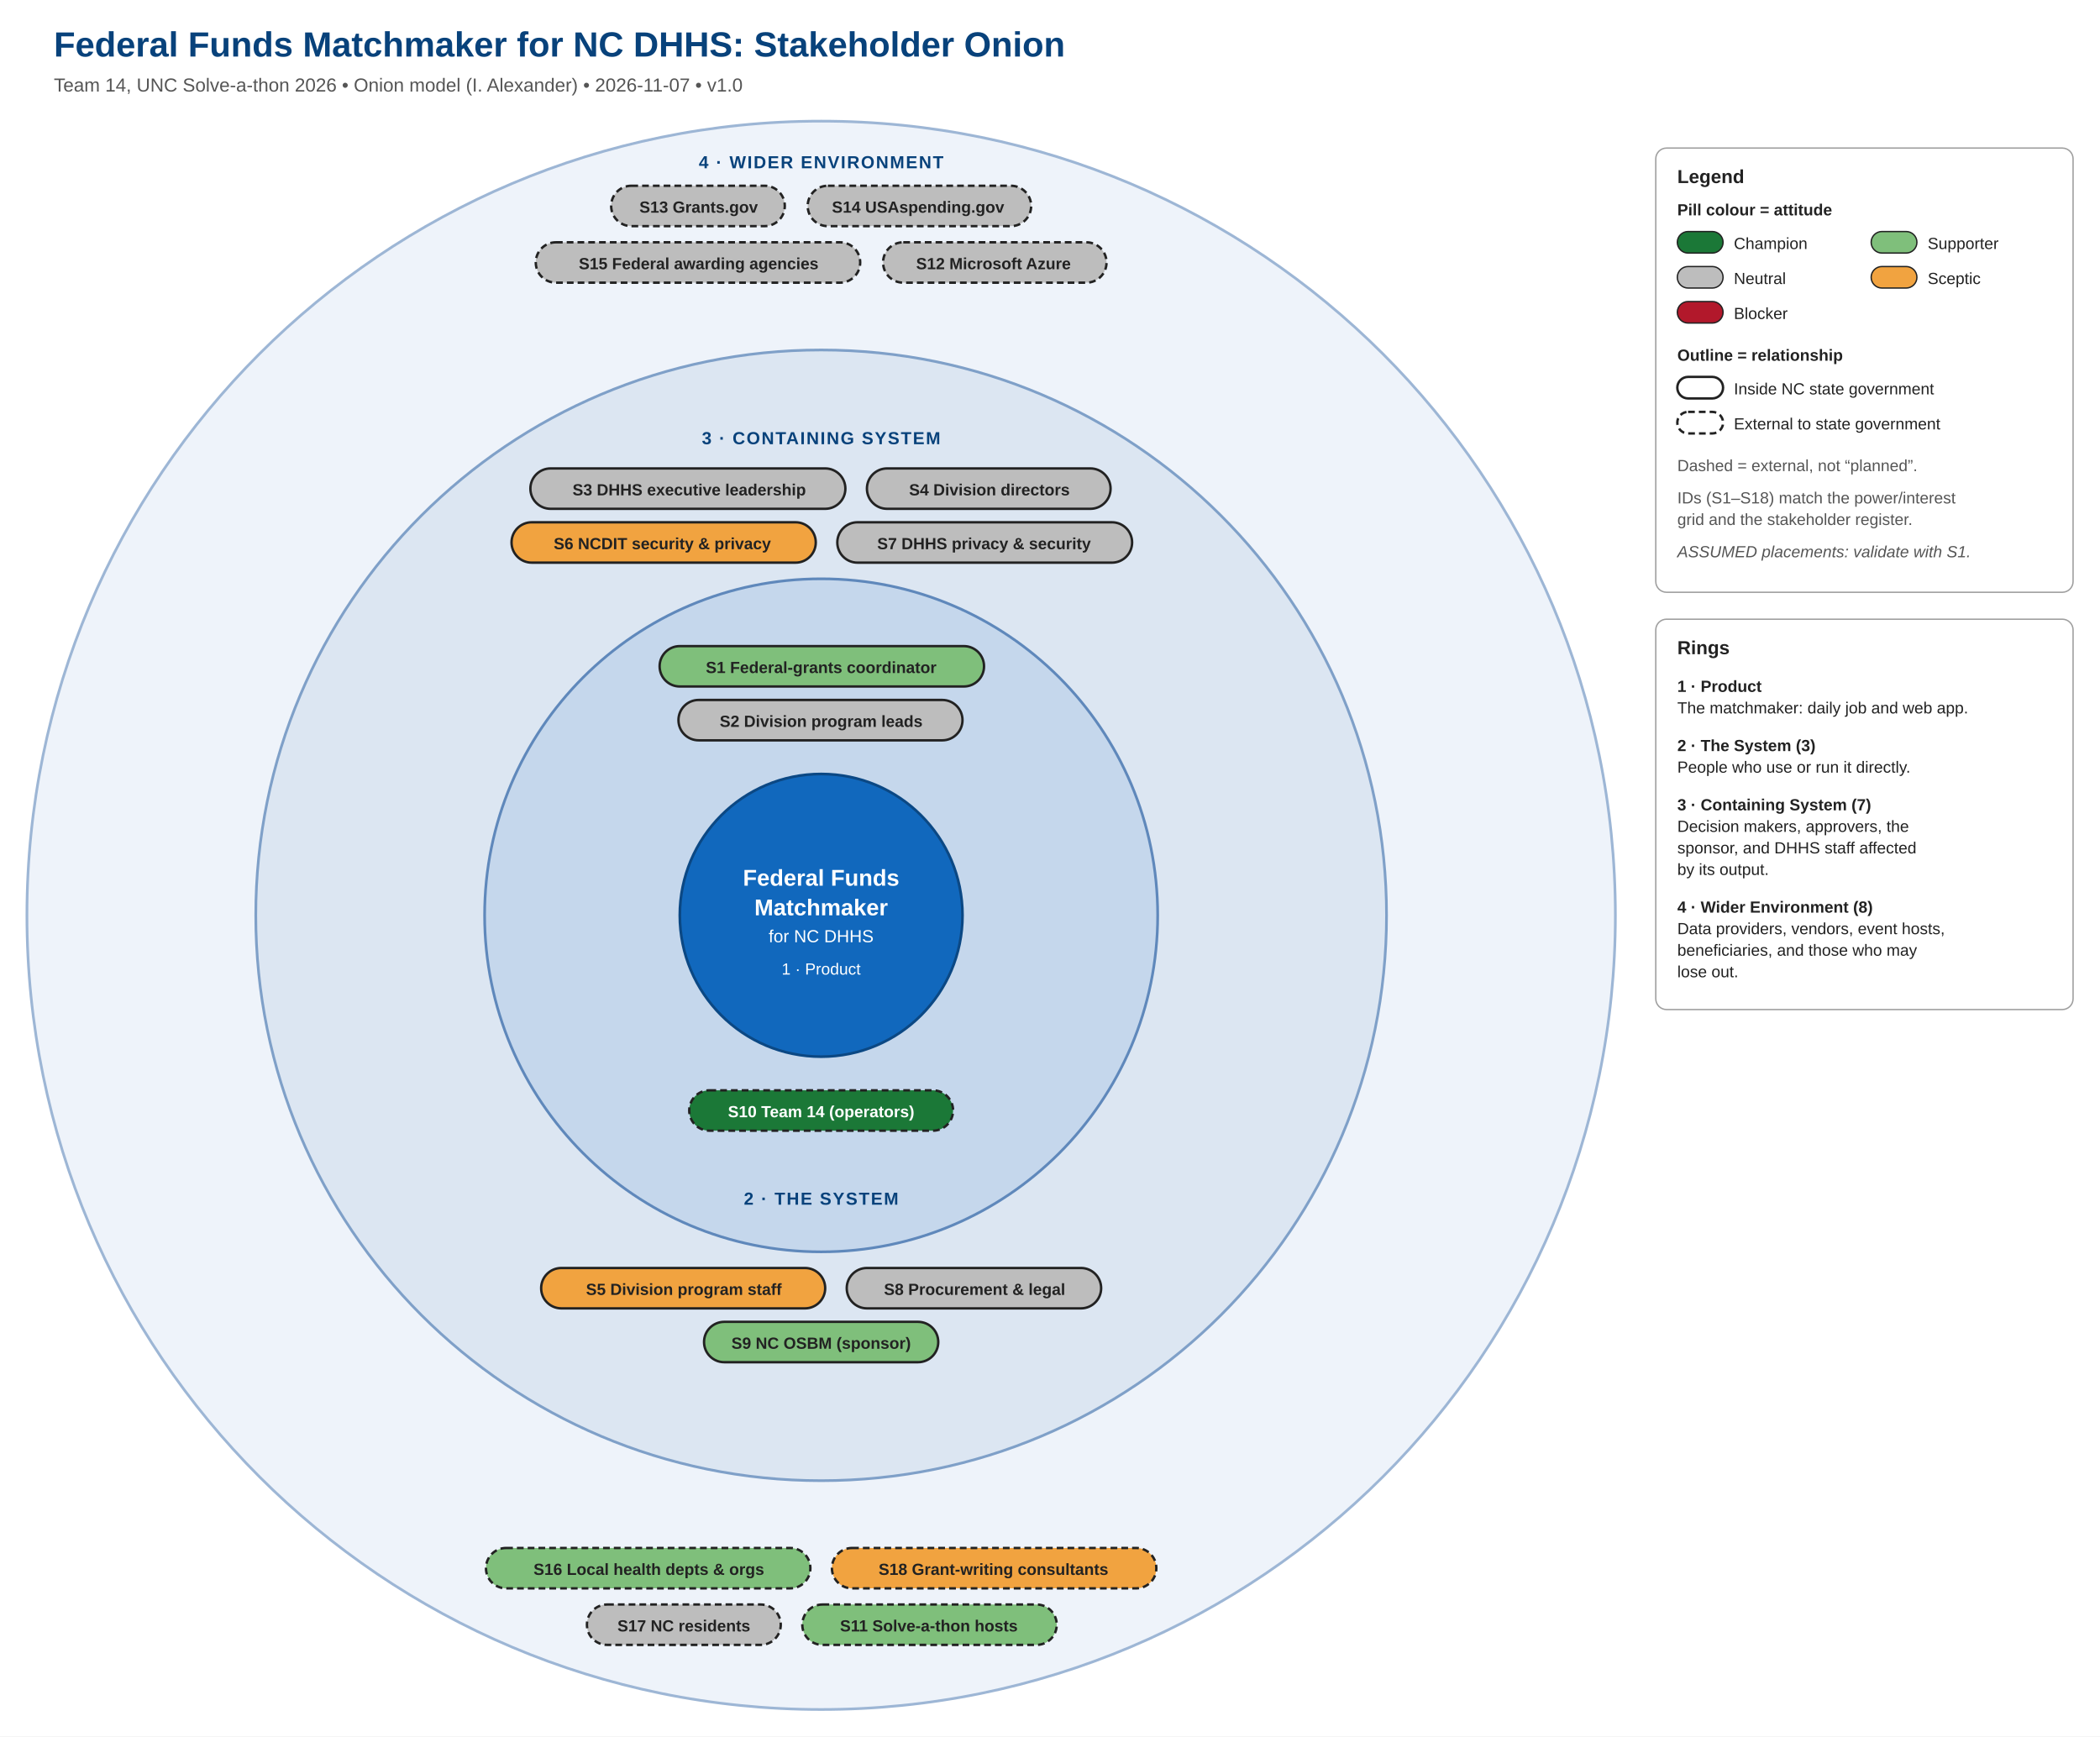
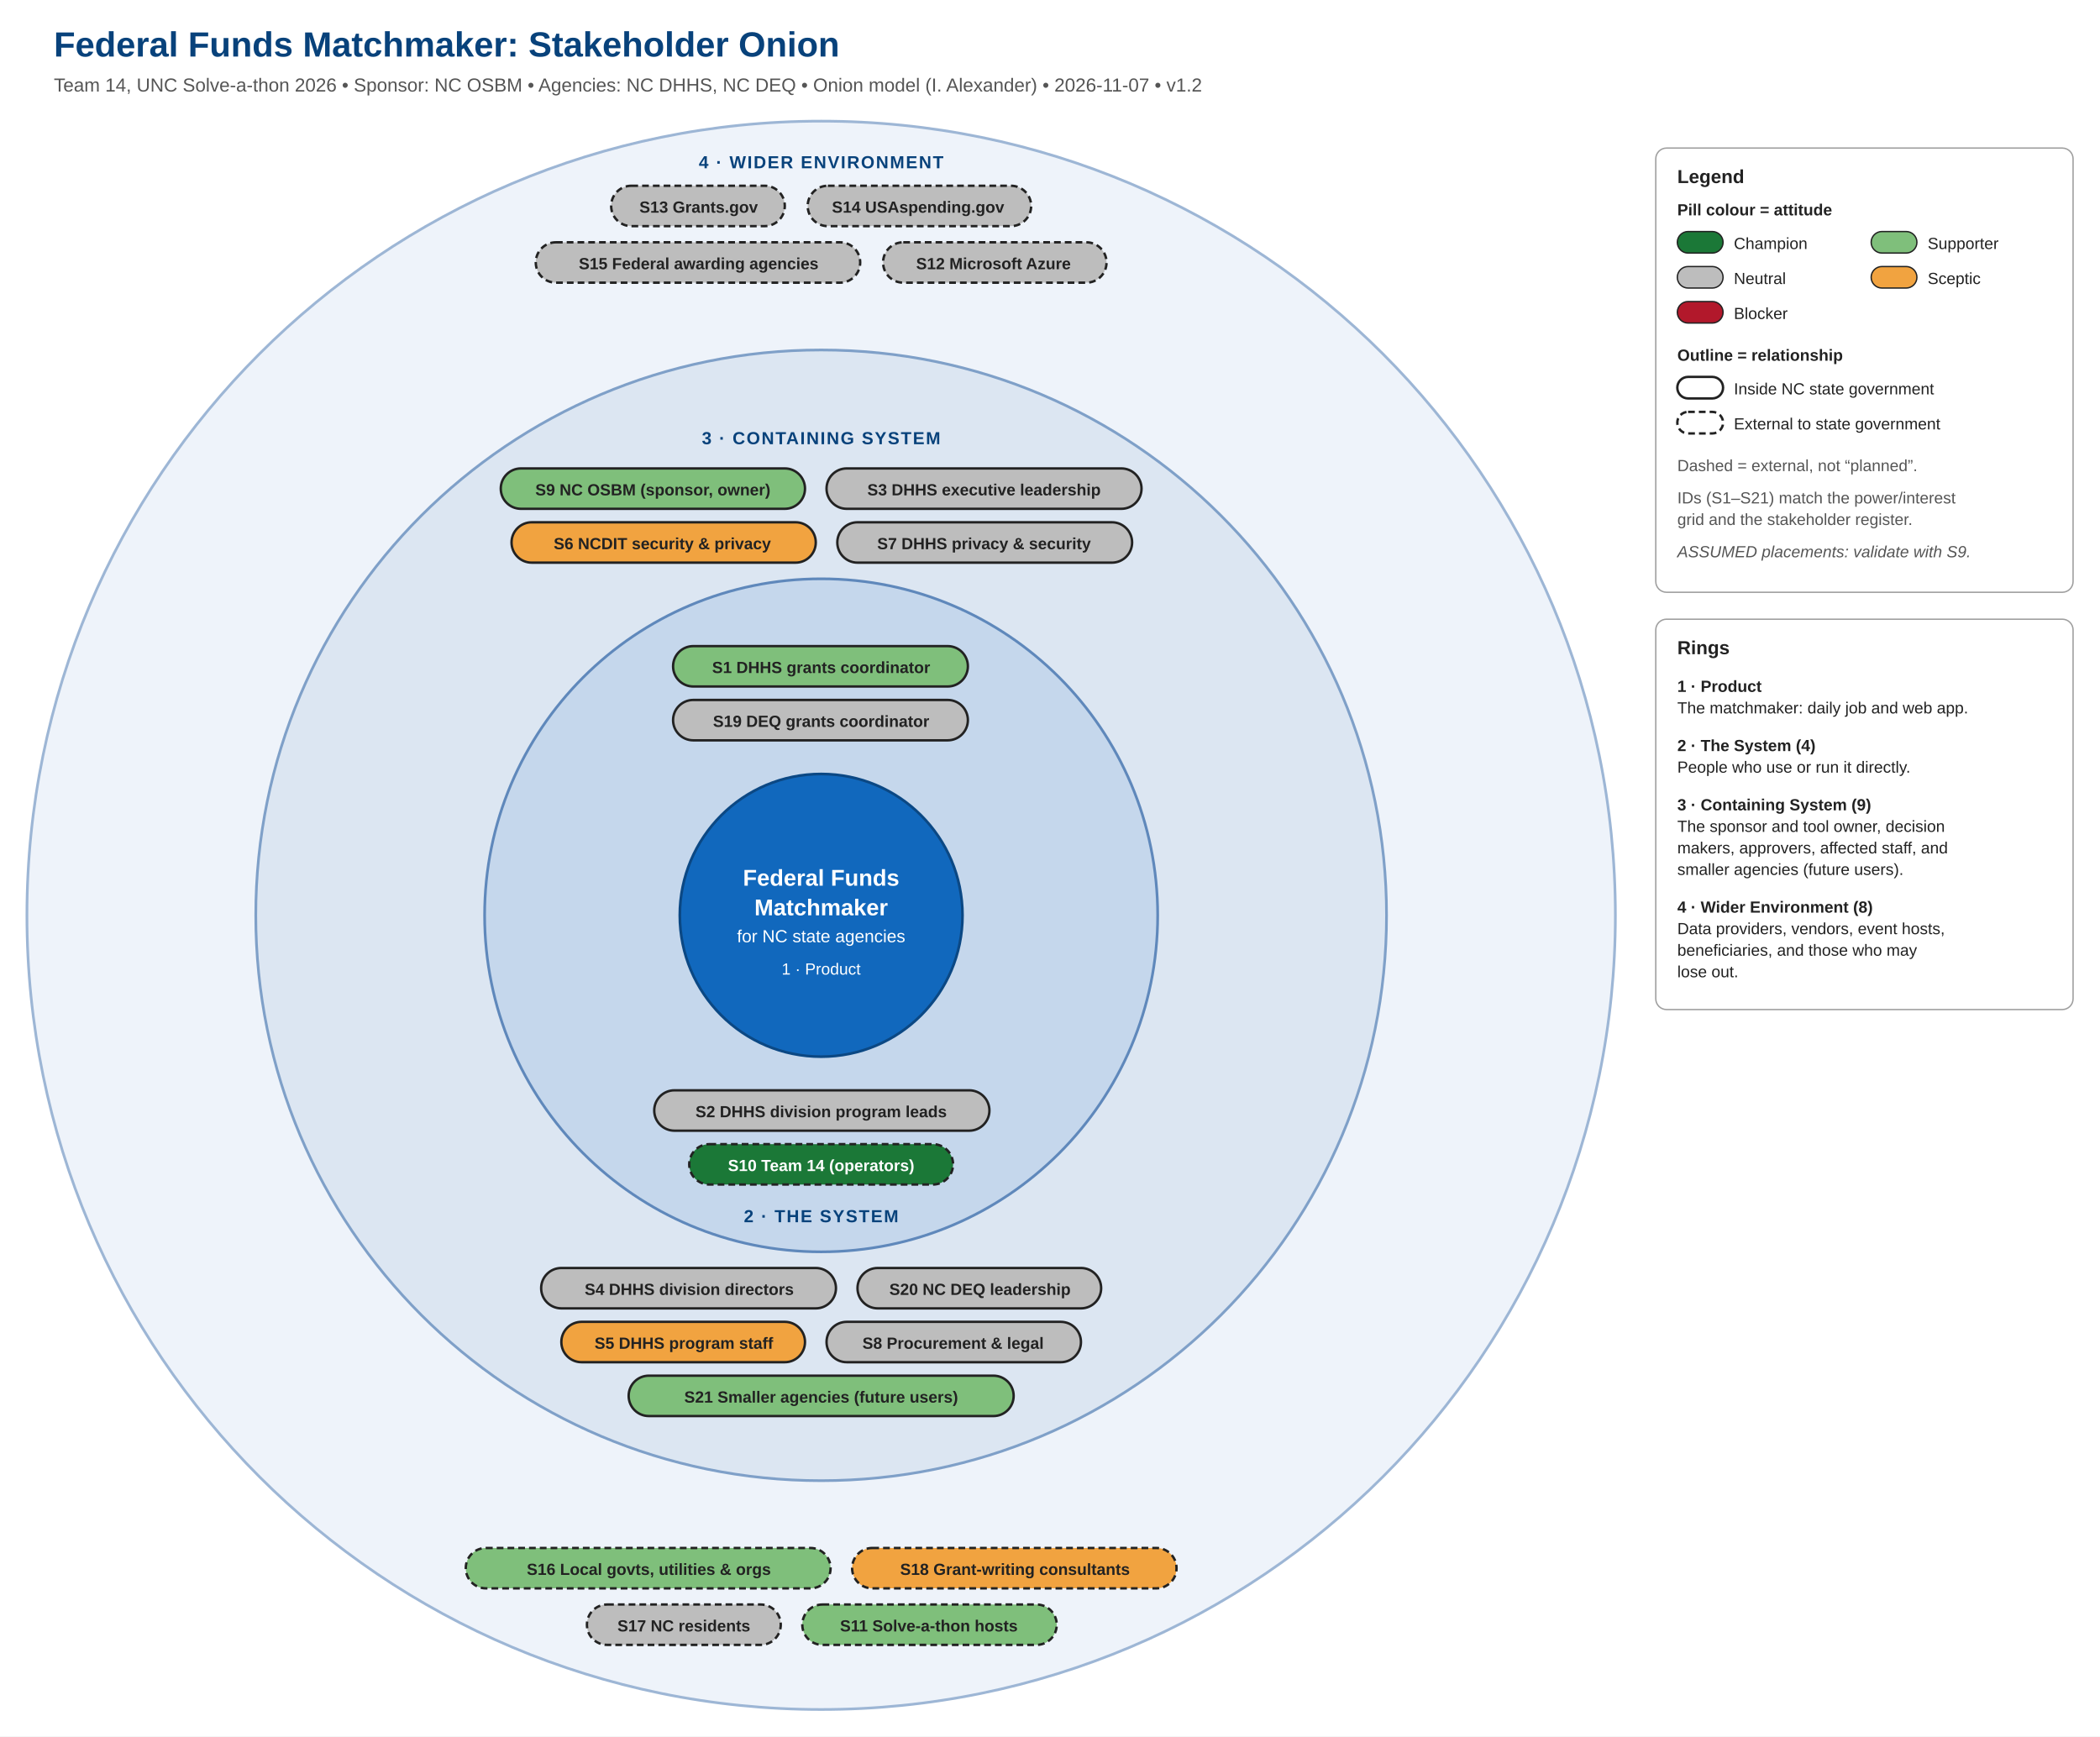
<svg xmlns="http://www.w3.org/2000/svg" version="1.1" viewBox="0 0 1560 1290" width="1560" height="1290" role="img" aria-labelledby="t d" font-family="Segoe UI, Arial, Helvetica, sans-serif">
  <rect width="1560" height="1290" fill="#FFF" />
-   <text x="40" y="42" font-size="26" font-weight="700" fill="#08427B">Federal Funds Matchmaker for NC DHHS: Stakeholder Onion</text>
-   <text x="40" y="68" font-size="14" fill="#555">Team 14, UNC Solve-a-thon 2026 • Onion model (I. Alexander) • 2026-11-07 • v1.0</text>
+   <text x="40" y="42" font-size="26" font-weight="700" fill="#08427B">Federal Funds Matchmaker: Stakeholder Onion</text>
+   <text x="40" y="68" font-size="14" fill="#555">Team 14, UNC Solve-a-thon 2026 • Sponsor: NC OSBM • Agencies: NC DHHS, NC DEQ • Onion model (I. Alexander) • 2026-11-07 • v1.2</text>
  <circle cx="610" cy="680" r="590" fill="#EEF3FA" stroke="#9DB6D5" stroke-width="2" />
  <circle cx="610" cy="680" r="420" fill="#DCE6F2" stroke="#7FA0C8" stroke-width="2" />
  <circle cx="610" cy="680" r="250" fill="#C5D7EC" stroke="#5F88BB" stroke-width="2" />
  <circle cx="610" cy="680" r="105" fill="#1168BD" stroke="#0B4884" stroke-width="2" />
  <g font-size="13" font-weight="700" fill="#08427B" text-anchor="middle" letter-spacing="1">
    <text x="610" y="125">4 · WIDER ENVIRONMENT</text>
    <text x="610" y="330">3 · CONTAINING SYSTEM</text>
-     <text x="610" y="895">2 · THE SYSTEM</text>
+     <text x="610" y="908">2 · THE SYSTEM</text>
  </g>
  <text x="610" y="658" font-size="17" font-weight="700" fill="#FFF" text-anchor="middle">Federal Funds</text>
  <text x="610" y="680" font-size="17" font-weight="700" fill="#FFF" text-anchor="middle">Matchmaker</text>
-   <text x="610" y="700" font-size="13" fill="#FFF" text-anchor="middle">for NC DHHS</text>
+   <text x="610" y="700" font-size="13" fill="#FFF" text-anchor="middle">for NC state agencies</text>
  <text x="610" y="724" font-size="12" fill="#FFF" text-anchor="middle">1 · Product</text>
  <g font-size="12" font-weight="600" text-anchor="middle">
-     <rect x="490" y="480" width="241" height="30" rx="15" fill="#7FBF7B" stroke="#222" stroke-width="1.8" />
-     <text x="610" y="500" fill="#222">S1 Federal-grants coordinator</text>
-     <rect x="504" y="520" width="211" height="30" rx="15" fill="#BDBDBD" stroke="#222" stroke-width="1.8" />
-     <text x="610" y="540" fill="#222">S2 Division program leads</text>
-     <rect x="512" y="810" width="196" height="30" rx="15" fill="#1B7837" stroke="#222" stroke-width="1.8" stroke-dasharray="5 3" />
-     <text x="610" y="830" fill="#FFF">S10 Team 14 (operators)</text>
-     <rect x="394" y="348" width="234" height="30" rx="15" fill="#BDBDBD" stroke="#222" stroke-width="1.8" />
-     <text x="512" y="368" fill="#222">S3 DHHS executive leadership</text>
-     <rect x="644" y="348" width="181" height="30" rx="15" fill="#BDBDBD" stroke="#222" stroke-width="1.8" />
-     <text x="735" y="368" fill="#222">S4 Division directors</text>
+     <rect x="500" y="480" width="219" height="30" rx="15" fill="#7FBF7B" stroke="#222" stroke-width="1.8" />
+     <text x="610" y="500" fill="#222">S1 DHHS grants coordinator</text>
+     <rect x="500" y="520" width="219" height="30" rx="15" fill="#BDBDBD" stroke="#222" stroke-width="1.8" />
+     <text x="610" y="540" fill="#222">S19 DEQ grants coordinator</text>
+     <rect x="486" y="810" width="249" height="30" rx="15" fill="#BDBDBD" stroke="#222" stroke-width="1.8" />
+     <text x="610" y="830" fill="#222">S2 DHHS division program leads</text>
+     <rect x="512" y="850" width="196" height="30" rx="15" fill="#1B7837" stroke="#222" stroke-width="1.8" stroke-dasharray="5 3" />
+     <text x="610" y="870" fill="#FFF">S10 Team 14 (operators)</text>
+     <rect x="372" y="348" width="226" height="30" rx="15" fill="#7FBF7B" stroke="#222" stroke-width="1.8" />
+     <text x="485" y="368" fill="#222">S9 NC OSBM (sponsor, owner)</text>
+     <rect x="614" y="348" width="234" height="30" rx="15" fill="#BDBDBD" stroke="#222" stroke-width="1.8" />
+     <text x="731" y="368" fill="#222">S3 DHHS executive leadership</text>
    <rect x="380" y="388" width="226" height="30" rx="15" fill="#F1A340" stroke="#222" stroke-width="1.8" />
    <text x="492" y="408" fill="#222">S6 NCDIT security &amp; privacy</text>
    <rect x="622" y="388" width="219" height="30" rx="15" fill="#BDBDBD" stroke="#222" stroke-width="1.8" />
    <text x="731" y="408" fill="#222">S7 DHHS privacy &amp; security</text>
-     <rect x="402" y="942" width="211" height="30" rx="15" fill="#F1A340" stroke="#222" stroke-width="1.8" />
-     <text x="508" y="962" fill="#222">S5 Division program staff</text>
-     <rect x="629" y="942" width="189" height="30" rx="15" fill="#BDBDBD" stroke="#222" stroke-width="1.8" />
-     <text x="724" y="962" fill="#222">S8 Procurement &amp; legal</text>
-     <rect x="523" y="982" width="174" height="30" rx="15" fill="#7FBF7B" stroke="#222" stroke-width="1.8" />
-     <text x="610" y="1002" fill="#222">S9 NC OSBM (sponsor)</text>
+     <rect x="402" y="942" width="219" height="30" rx="15" fill="#BDBDBD" stroke="#222" stroke-width="1.8" />
+     <text x="512" y="962" fill="#222">S4 DHHS division directors</text>
+     <rect x="637" y="942" width="181" height="30" rx="15" fill="#BDBDBD" stroke="#222" stroke-width="1.8" />
+     <text x="728" y="962" fill="#222">S20 NC DEQ leadership</text>
+     <rect x="417" y="982" width="181" height="30" rx="15" fill="#F1A340" stroke="#222" stroke-width="1.8" />
+     <text x="508" y="1002" fill="#222">S5 DHHS program staff</text>
+     <rect x="614" y="982" width="189" height="30" rx="15" fill="#BDBDBD" stroke="#222" stroke-width="1.8" />
+     <text x="708" y="1002" fill="#222">S8 Procurement &amp; legal</text>
+     <rect x="467" y="1022" width="286" height="30" rx="15" fill="#7FBF7B" stroke="#222" stroke-width="1.8" />
+     <text x="610" y="1042" fill="#222">S21 Smaller agencies (future users)</text>
    <rect x="454" y="138" width="129" height="30" rx="15" fill="#BDBDBD" stroke="#222" stroke-width="1.8" stroke-dasharray="5 3" />
    <text x="519" y="158" fill="#222">S13 Grants.gov</text>
    <rect x="600" y="138" width="166" height="30" rx="15" fill="#BDBDBD" stroke="#222" stroke-width="1.8" stroke-dasharray="5 3" />
    <text x="682" y="158" fill="#222">S14 USAspending.gov</text>
    <rect x="398" y="180" width="241" height="30" rx="15" fill="#BDBDBD" stroke="#222" stroke-width="1.8" stroke-dasharray="5 3" />
    <text x="519" y="200" fill="#222">S15 Federal awarding agencies</text>
    <rect x="656" y="180" width="166" height="30" rx="15" fill="#BDBDBD" stroke="#222" stroke-width="1.8" stroke-dasharray="5 3" />
    <text x="738" y="200" fill="#222">S12 Microsoft Azure</text>
-     <rect x="361" y="1150" width="241" height="30" rx="15" fill="#7FBF7B" stroke="#222" stroke-width="1.8" stroke-dasharray="5 3" />
-     <text x="482" y="1170" fill="#222">S16 Local health depts &amp; orgs</text>
-     <rect x="618" y="1150" width="241" height="30" rx="15" fill="#F1A340" stroke="#222" stroke-width="1.8" stroke-dasharray="5 3" />
-     <text x="738" y="1170" fill="#222">S18 Grant-writing consultants</text>
+     <rect x="346" y="1150" width="271" height="30" rx="15" fill="#7FBF7B" stroke="#222" stroke-width="1.8" stroke-dasharray="5 3" />
+     <text x="482" y="1170" fill="#222">S16 Local govts, utilities &amp; orgs</text>
+     <rect x="633" y="1150" width="241" height="30" rx="15" fill="#F1A340" stroke="#222" stroke-width="1.8" stroke-dasharray="5 3" />
+     <text x="754" y="1170" fill="#222">S18 Grant-writing consultants</text>
    <rect x="436" y="1192" width="144" height="30" rx="15" fill="#BDBDBD" stroke="#222" stroke-width="1.8" stroke-dasharray="5 3" />
    <text x="508" y="1212" fill="#222">S17 NC residents</text>
    <rect x="596" y="1192" width="189" height="30" rx="15" fill="#7FBF7B" stroke="#222" stroke-width="1.8" stroke-dasharray="5 3" />
    <text x="690" y="1212" fill="#222">S11 Solve-a-thon hosts</text>
  </g>
  <rect x="1230" y="110" width="310" height="330" rx="8" fill="#FFF" stroke="#9E9E9E" />
  <text x="1246" y="136" font-size="14" font-weight="700" fill="#222">Legend</text>
  <g font-size="12" fill="#222">
    <text x="1246" y="160" font-weight="700">Pill colour = attitude</text>
    <rect x="1246" y="172" width="34" height="16" rx="8" fill="#1B7837" stroke="#222" stroke-width="1" />
    <text x="1288" y="185">Champion</text>
    <rect x="1390" y="172" width="34" height="16" rx="8" fill="#7FBF7B" stroke="#222" stroke-width="1" />
    <text x="1432" y="185">Supporter</text>
    <rect x="1246" y="198" width="34" height="16" rx="8" fill="#BDBDBD" stroke="#222" stroke-width="1" />
    <text x="1288" y="211">Neutral</text>
    <rect x="1390" y="198" width="34" height="16" rx="8" fill="#F1A340" stroke="#222" stroke-width="1" />
    <text x="1432" y="211">Sceptic</text>
    <rect x="1246" y="224" width="34" height="16" rx="8" fill="#B2182B" stroke="#222" stroke-width="1" />
    <text x="1288" y="237">Blocker</text>
    <text x="1246" y="268" font-weight="700">Outline = relationship</text>
    <rect x="1246" y="280" width="34" height="16" rx="8" fill="#FFF" stroke="#222" stroke-width="1.8" />
    <text x="1288" y="293">Inside NC state government</text>
    <rect x="1246" y="306" width="34" height="16" rx="8" fill="#FFF" stroke="#222" stroke-width="1.8" stroke-dasharray="5 3" />
    <text x="1288" y="319">External to state government</text>
    <text x="1246" y="350" fill="#555">Dashed = external, not “planned”.</text>
-     <text x="1246" y="374" fill="#555">IDs (S1–S18) match the power/interest</text>
+     <text x="1246" y="374" fill="#555">IDs (S1–S21) match the power/interest</text>
    <text x="1246" y="390" fill="#555">grid and the stakeholder register.</text>
-     <text x="1246" y="414" fill="#555" font-style="italic">ASSUMED placements: validate with S1.</text>
+     <text x="1246" y="414" fill="#555" font-style="italic">ASSUMED placements: validate with S9.</text>
  </g>
  <rect x="1230" y="460" width="310" height="290" rx="8" fill="#FFF" stroke="#9E9E9E" />
  <text x="1246" y="486" font-size="14" font-weight="700" fill="#222">Rings</text>
  <g font-size="12" fill="#222">
    <text x="1246" y="514" font-weight="700">1 · Product</text>
    <text x="1246" y="530">The matchmaker: daily job and web app.</text>
-     <text x="1246" y="558" font-weight="700">2 · The System (3)</text>
+     <text x="1246" y="558" font-weight="700">2 · The System (4)</text>
    <text x="1246" y="574">People who use or run it directly.</text>
-     <text x="1246" y="602" font-weight="700">3 · Containing System (7)</text>
-     <text x="1246" y="618">Decision makers, approvers, the</text>
-     <text x="1246" y="634">sponsor, and DHHS staff affected</text>
-     <text x="1246" y="650">by its output.</text>
+     <text x="1246" y="602" font-weight="700">3 · Containing System (9)</text>
+     <text x="1246" y="618">The sponsor and tool owner, decision</text>
+     <text x="1246" y="634">makers, approvers, affected staff, and</text>
+     <text x="1246" y="650">smaller agencies (future users).</text>
    <text x="1246" y="678" font-weight="700">4 · Wider Environment (8)</text>
    <text x="1246" y="694">Data providers, vendors, event hosts,</text>
    <text x="1246" y="710">beneficiaries, and those who may</text>
    <text x="1246" y="726">lose out.</text>
  </g>
</svg>
